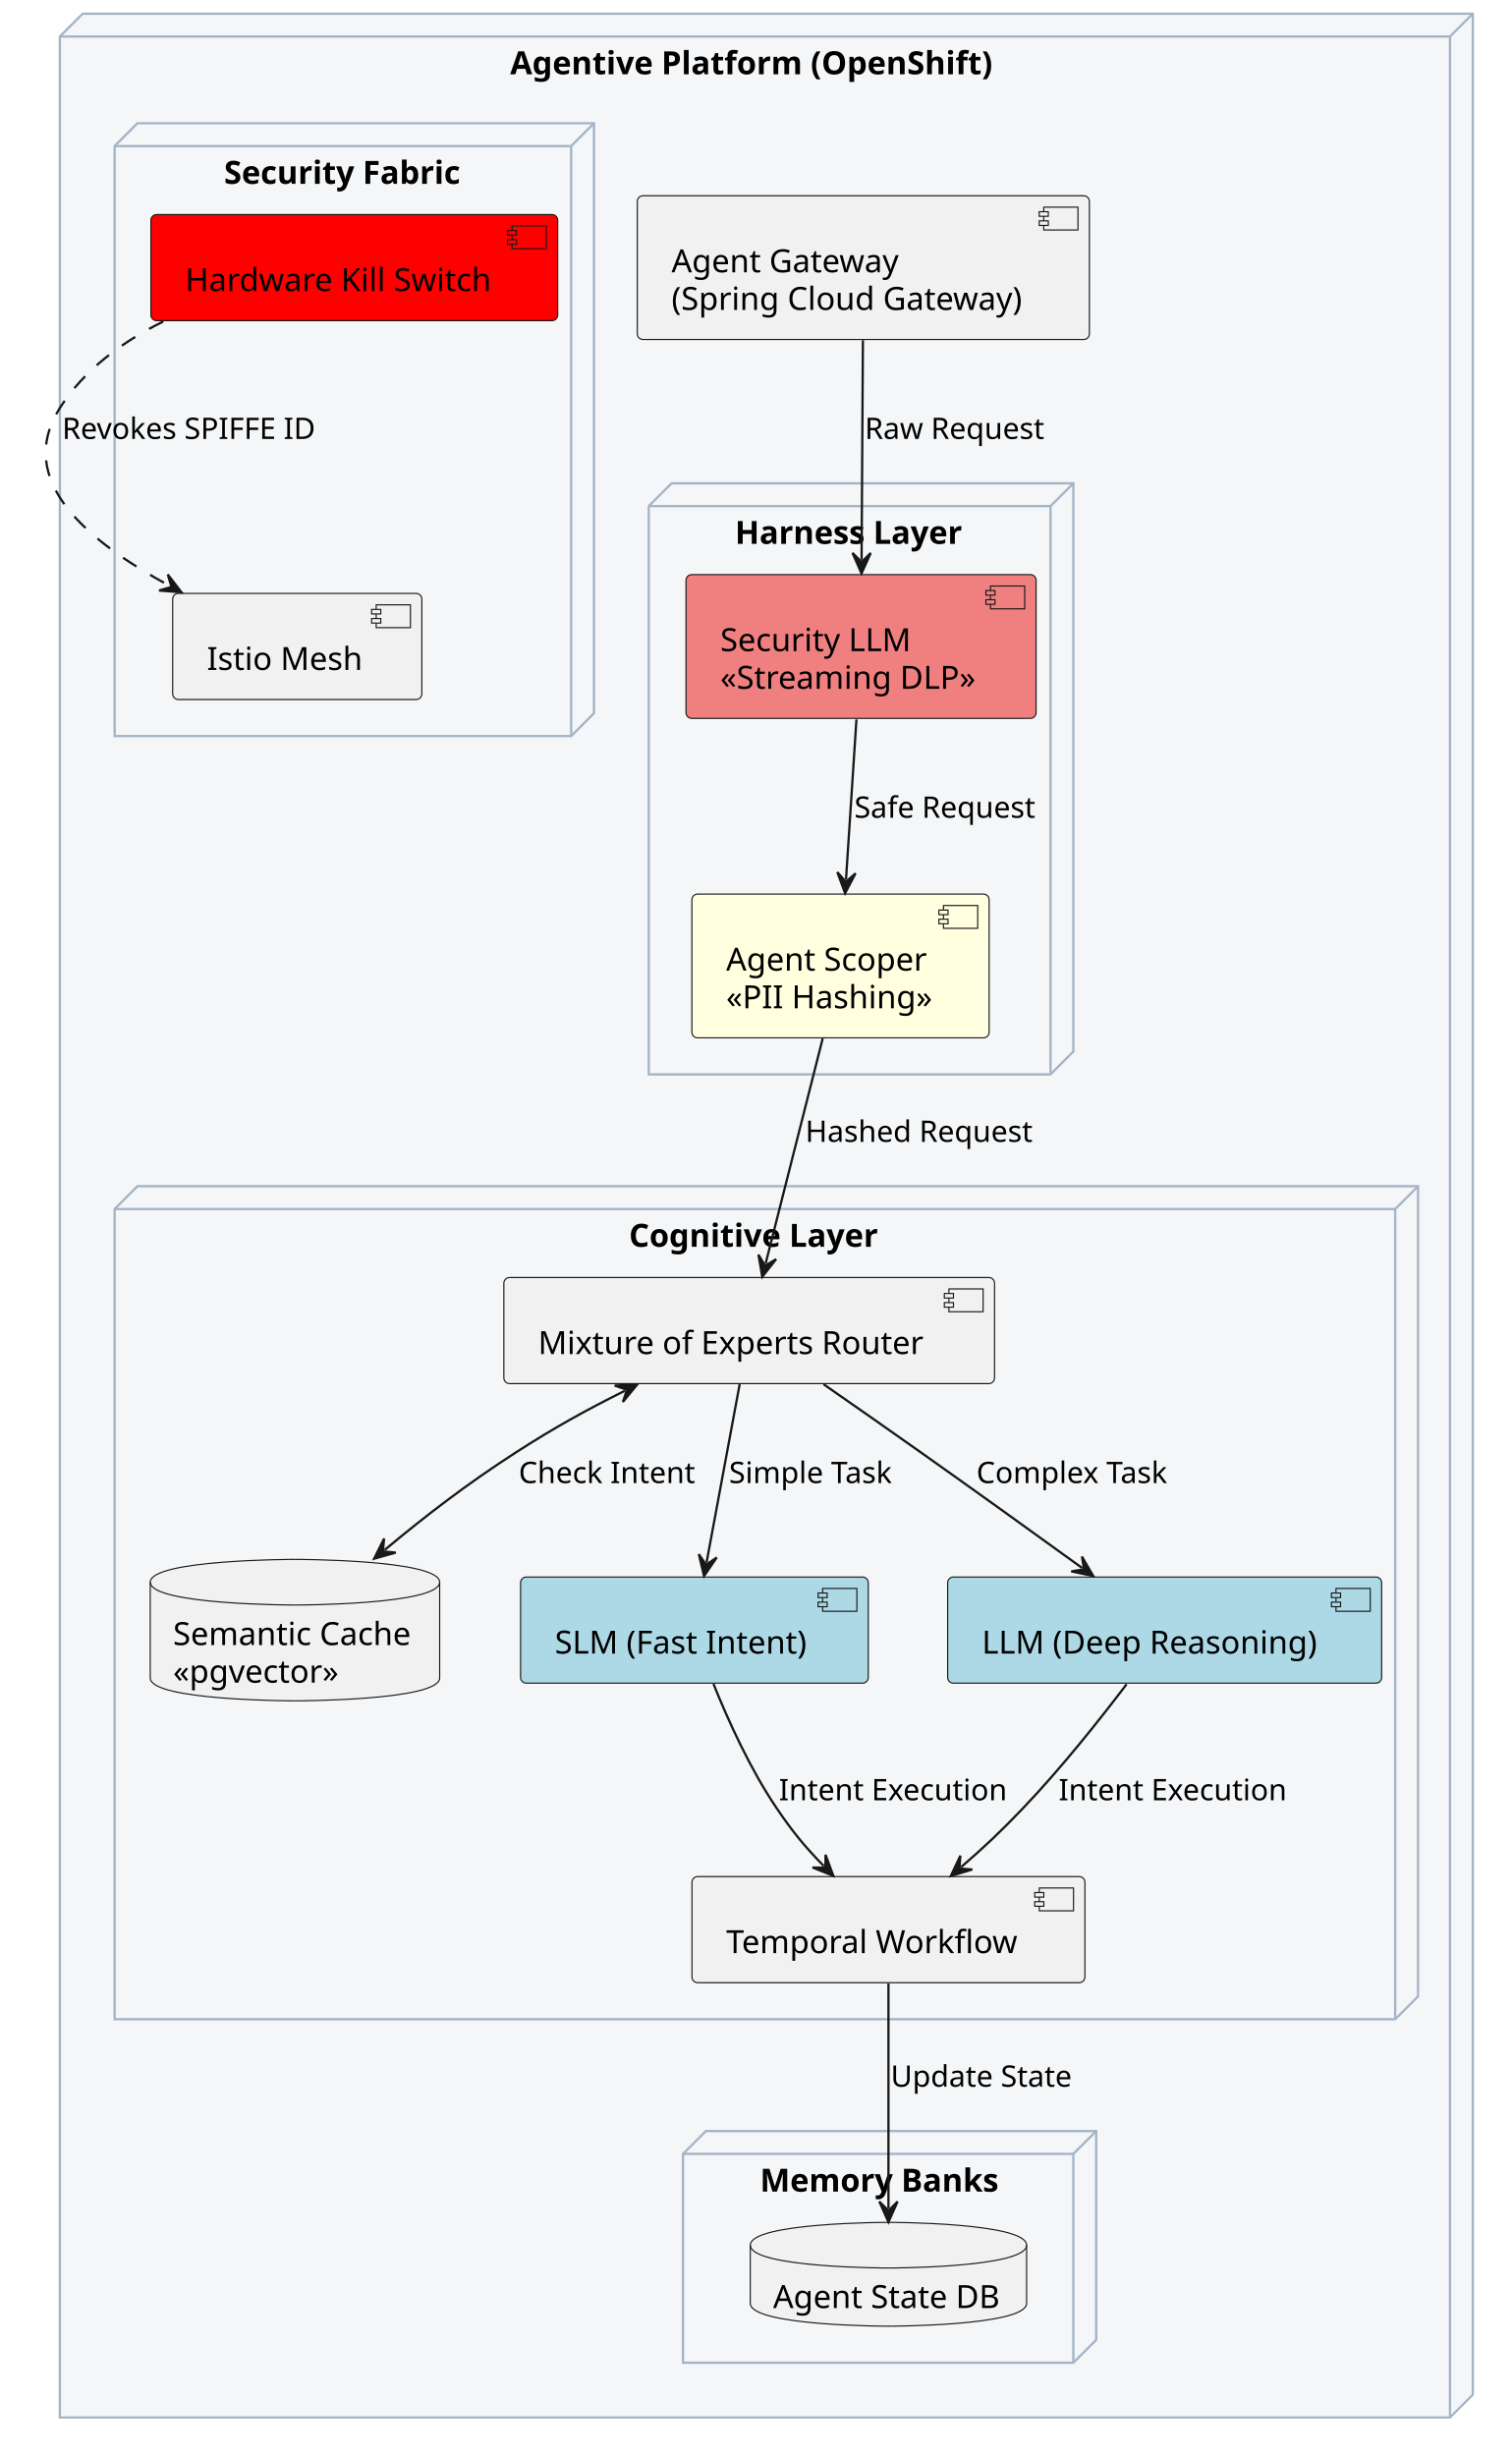
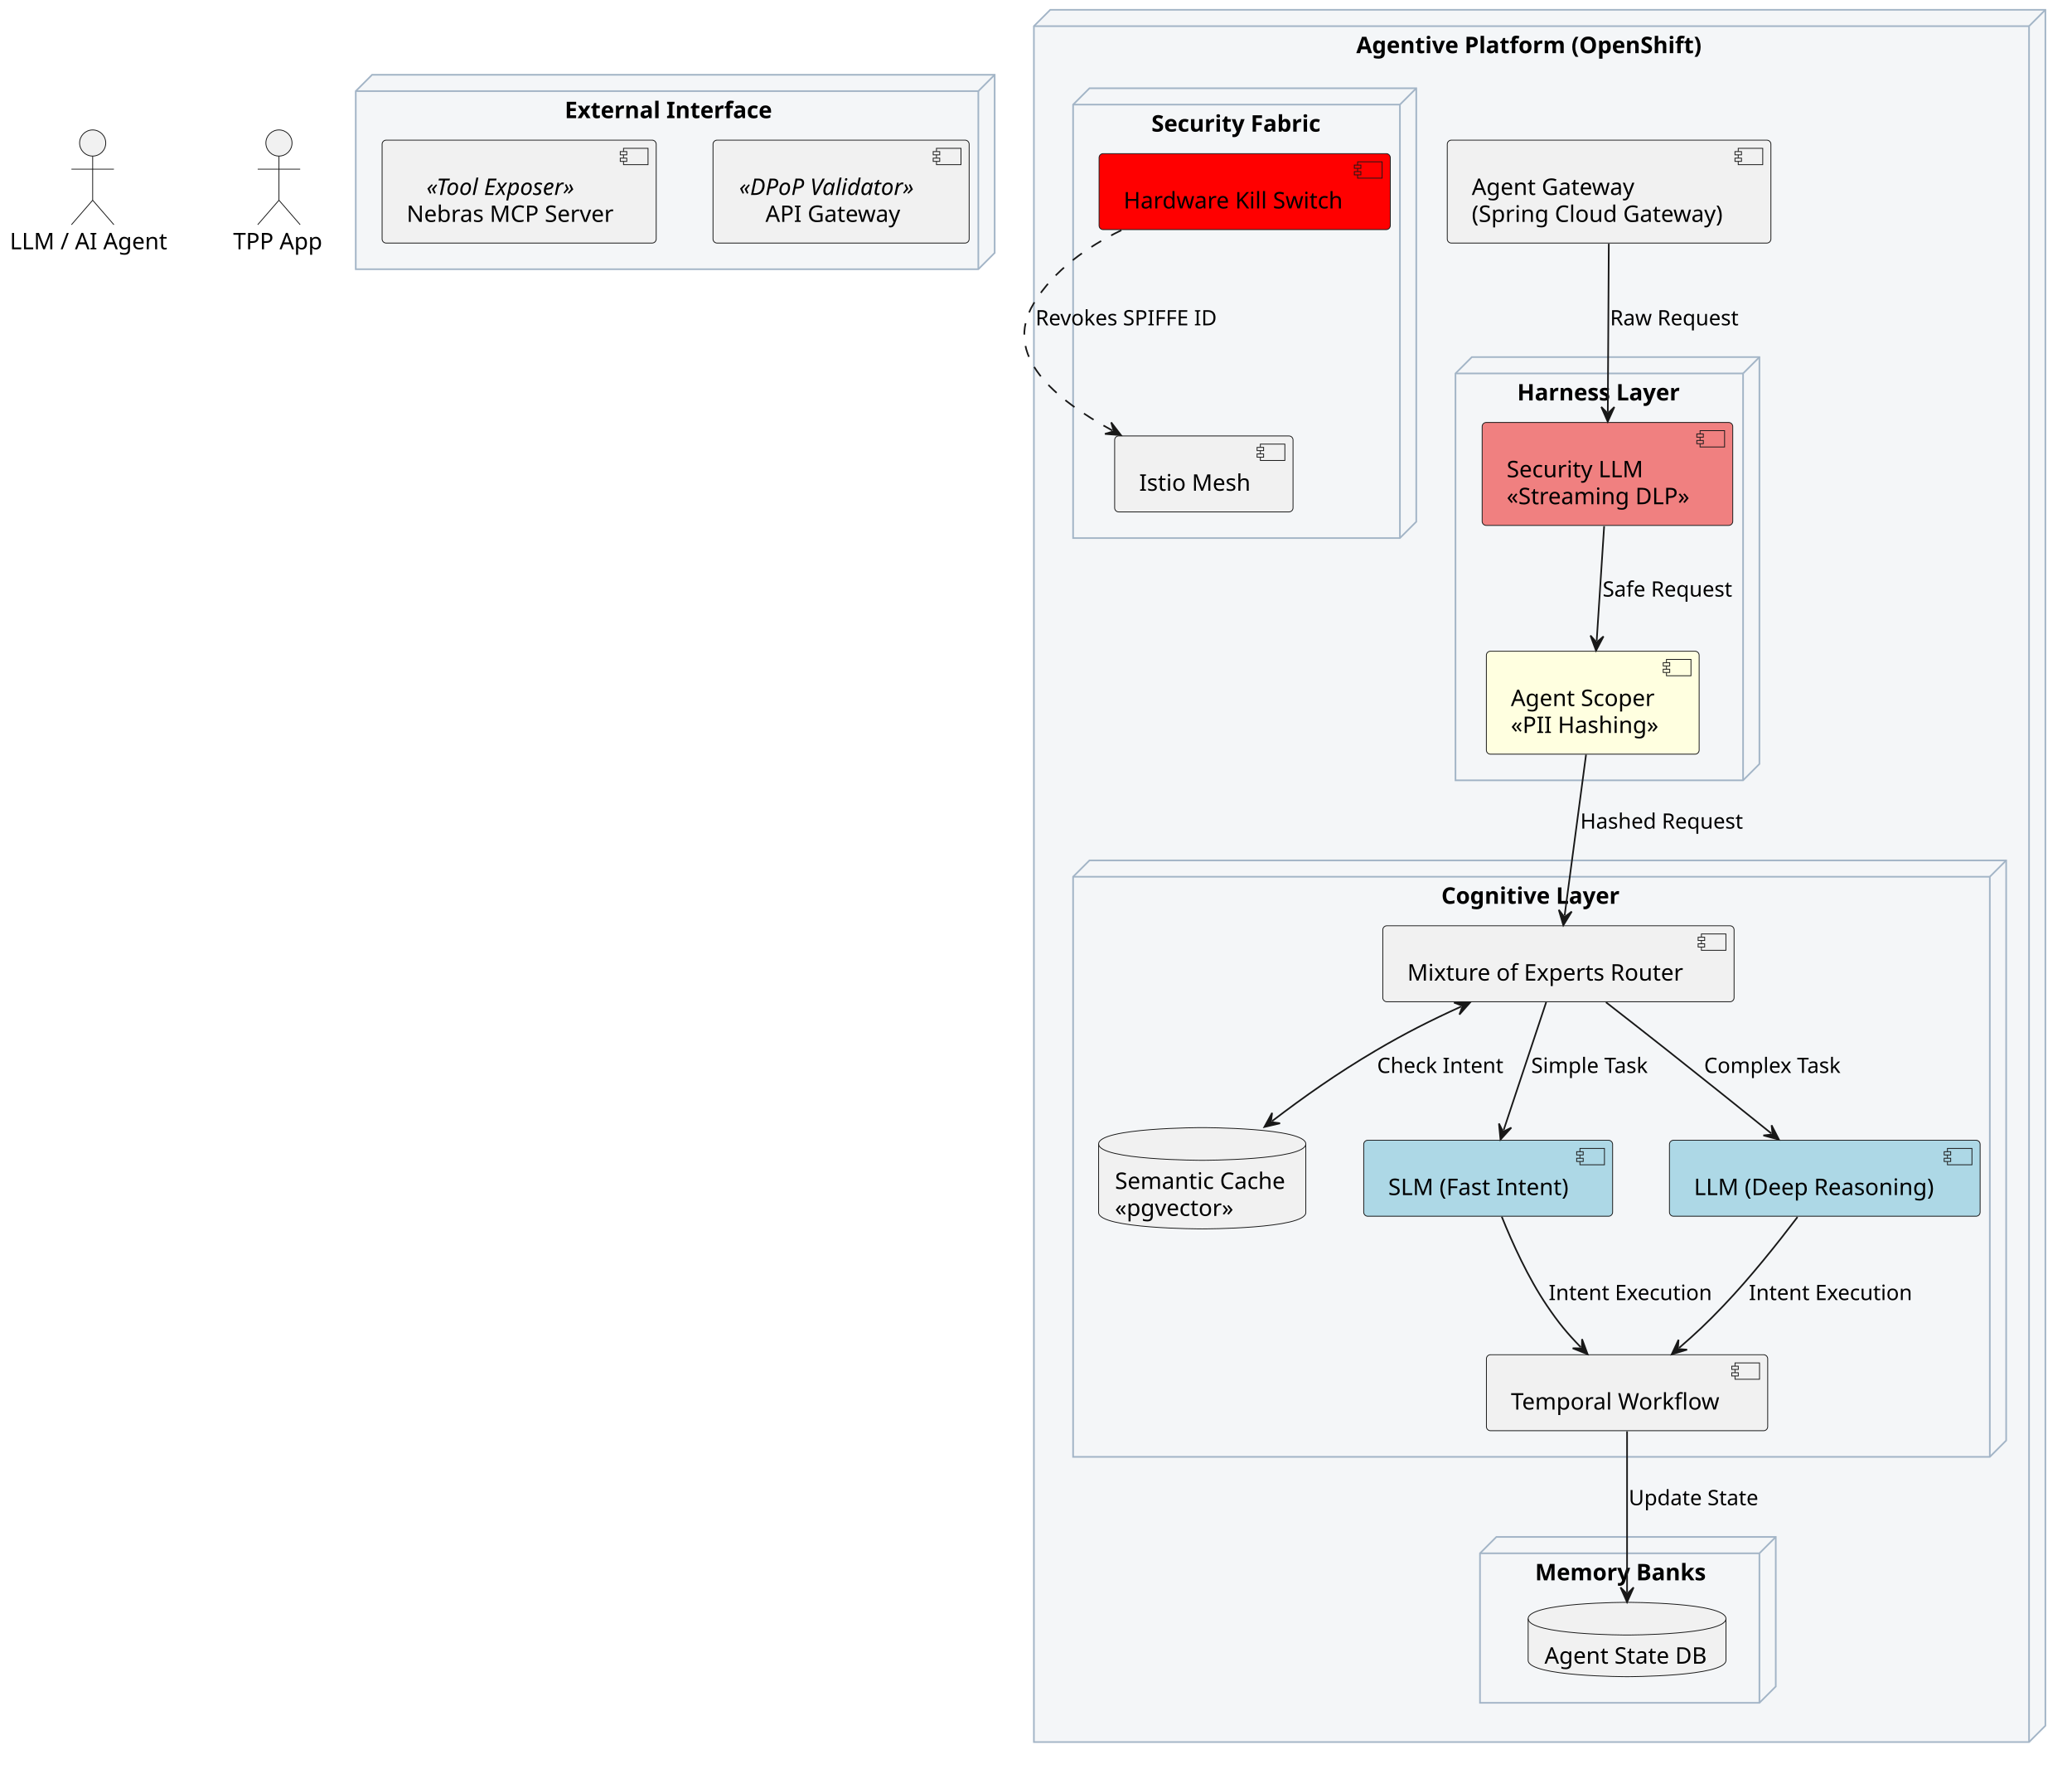
- <svg xmlns="http://www.w3.org/2000/svg" contentStyleType="text/css" data-diagram-type="DESCRIPTION" height="1076px" preserveAspectRatio="none" style="width:662px;height:1076px;background:#FFFFFF;" version="1.1" viewBox="0 0 662 1076" width="662px" zoomAndPan="magnify">
+ <svg xmlns="http://www.w3.org/2000/svg" contentStyleType="text/css" data-diagram-type="DESCRIPTION" height="1082px" preserveAspectRatio="none" style="width:1268px;height:1082px;background:#FFFFFF;" version="1.1" viewBox="0 0 1268 1082" width="1268px" zoomAndPan="magnify">
  <defs />
  <g>
-     <g class="cluster" data-qualified-name="Agentive Platform .OpenShift." data-source-line="6" id="ent0002">
-       <polygon fill="#F4F6F8" points="26.22,16,36.22,6,645.22,6,645.22,1049.13,635.22,1059.13,26.22,1059.13,26.22,16" style="stroke:#A2B4C6;stroke-width:1;" />
-       <line style="stroke:#A2B4C6;stroke-width:1;" x1="635.22" x2="645.22" y1="16" y2="6" />
-       <line style="stroke:#A2B4C6;stroke-width:1;" x1="26.22" x2="635.22" y1="16" y2="16" />
-       <line style="stroke:#A2B4C6;stroke-width:1;" x1="635.22" x2="635.22" y1="16" y2="1059.13" />
-       <text fill="#000000" font-family="sans-serif" font-size="14" font-weight="bold" lengthAdjust="spacing" textLength="216.433" x="223.504" y="32.535">Agentive Platform (OpenShift)</text>
-     </g>
-     <g class="cluster" data-qualified-name="Agentive Platform .OpenShift..Harness Layer" data-source-line="10" id="ent0004">
-       <polygon fill="#F4F6F8" points="284.22,221.74,294.22,211.74,470.22,211.74,470.22,460.69,460.22,470.69,284.22,470.69,284.22,221.74" style="stroke:#A2B4C6;stroke-width:1;" />
-       <line style="stroke:#A2B4C6;stroke-width:1;" x1="460.22" x2="470.22" y1="221.74" y2="211.74" />
-       <line style="stroke:#A2B4C6;stroke-width:1;" x1="284.22" x2="460.22" y1="221.74" y2="221.74" />
-       <line style="stroke:#A2B4C6;stroke-width:1;" x1="460.22" x2="460.22" y1="221.74" y2="470.69" />
-       <text fill="#000000" font-family="sans-serif" font-size="14" font-weight="bold" lengthAdjust="spacing" textLength="102.464" x="321.988" y="238.275">Harness Layer</text>
-     </g>
-     <g class="cluster" data-qualified-name="Agentive Platform .OpenShift..Cognitive Layer" data-source-line="15" id="ent0007">
-       <polygon fill="#F4F6F8" points="50.22,529.69,60.22,519.69,621.22,519.69,621.22,874.64,611.22,884.64,50.22,884.64,50.22,529.69" style="stroke:#A2B4C6;stroke-width:1;" />
-       <line style="stroke:#A2B4C6;stroke-width:1;" x1="611.22" x2="621.22" y1="529.69" y2="519.69" />
-       <line style="stroke:#A2B4C6;stroke-width:1;" x1="50.22" x2="611.22" y1="529.69" y2="529.69" />
-       <line style="stroke:#A2B4C6;stroke-width:1;" x1="611.22" x2="611.22" y1="529.69" y2="884.64" />
-       <text fill="#000000" font-family="sans-serif" font-size="14" font-weight="bold" lengthAdjust="spacing" textLength="112.349" x="275.546" y="546.225">Cognitive Layer</text>
-     </g>
-     <g class="cluster" data-qualified-name="Agentive Platform .OpenShift..Memory Banks" data-source-line="23" id="ent0013">
-       <polygon fill="#F4F6F8" points="299.22,943.64,309.22,933.64,480.22,933.64,480.22,1025.13,470.22,1035.13,299.22,1035.13,299.22,943.64" style="stroke:#A2B4C6;stroke-width:1;" />
-       <line style="stroke:#A2B4C6;stroke-width:1;" x1="470.22" x2="480.22" y1="943.64" y2="933.64" />
-       <line style="stroke:#A2B4C6;stroke-width:1;" x1="299.22" x2="470.22" y1="943.64" y2="943.64" />
-       <line style="stroke:#A2B4C6;stroke-width:1;" x1="470.22" x2="470.22" y1="943.64" y2="1035.13" />
-       <text fill="#000000" font-family="sans-serif" font-size="14" font-weight="bold" lengthAdjust="spacing" textLength="105.588" x="332.926" y="960.175">Memory Banks</text>
-     </g>
-     <g class="cluster" data-qualified-name="Agentive Platform .OpenShift..Security Fabric" data-source-line="27" id="ent0015">
-       <polygon fill="#F4F6F8" points="50.22,64,60.22,54,260.22,54,260.22,312.47,250.22,322.47,50.22,322.47,50.22,64" style="stroke:#A2B4C6;stroke-width:1;" />
-       <line style="stroke:#A2B4C6;stroke-width:1;" x1="250.22" x2="260.22" y1="64" y2="54" />
-       <line style="stroke:#A2B4C6;stroke-width:1;" x1="50.22" x2="250.22" y1="64" y2="64" />
-       <line style="stroke:#A2B4C6;stroke-width:1;" x1="250.22" x2="250.22" y1="64" y2="322.47" />
-       <text fill="#000000" font-family="sans-serif" font-size="14" font-weight="bold" lengthAdjust="spacing" textLength="106.128" x="98.156" y="80.535">Security Fabric</text>
-     </g>
-     <g class="entity" data-qualified-name="Agentive Platform .OpenShift..gateway" data-source-line="8" id="ent0003">
-       <rect fill="#F1F1F1" height="62.977" rx="2.5" ry="2.5" style="stroke:#181818;stroke-width:0.5;" width="198.06" x="279.19" y="85.76" />
-       <rect fill="#F1F1F1" height="10" style="stroke:#181818;stroke-width:0.5;" width="15" x="457.25" y="90.76" />
-       <rect fill="#F1F1F1" height="2" style="stroke:#181818;stroke-width:0.5;" width="4" x="455.25" y="92.76" />
-       <rect fill="#F1F1F1" height="2" style="stroke:#181818;stroke-width:0.5;" width="4" x="455.25" y="96.76" />
-       <text fill="#000000" font-family="sans-serif" font-size="14" lengthAdjust="spacing" textLength="101.261" x="294.19" y="119.295">Agent Gateway</text>
-       <text fill="#000000" font-family="sans-serif" font-size="14" lengthAdjust="spacing" textLength="158.06" x="294.19" y="135.783">(Spring Cloud Gateway)</text>
-     </g>
-     <g class="entity" data-qualified-name="Agentive Platform .OpenShift..Harness Layer.dlp" data-source-line="11" id="ent0005">
-       <rect fill="#F08080" height="62.977" rx="2.5" ry="2.5" style="stroke:#181818;stroke-width:0.5;" width="153.36" x="300.54" y="251.74" />
-       <rect fill="#F08080" height="10" style="stroke:#181818;stroke-width:0.5;" width="15" x="433.9" y="256.74" />
-       <rect fill="#F08080" height="2" style="stroke:#181818;stroke-width:0.5;" width="4" x="431.9" y="258.74" />
-       <rect fill="#F08080" height="2" style="stroke:#181818;stroke-width:0.5;" width="4" x="431.9" y="262.74" />
-       <text fill="#000000" font-family="sans-serif" font-size="14" lengthAdjust="spacing" textLength="84.943" x="315.54" y="285.275">Security LLM</text>
-       <text fill="#000000" font-family="sans-serif" font-size="14" lengthAdjust="spacing" textLength="113.36" x="315.54" y="301.763">«Streaming DLP»</text>
-     </g>
-     <g class="entity" data-qualified-name="Agentive Platform .OpenShift..Harness Layer.scoper" data-source-line="12" id="ent0006">
-       <rect fill="#FFFFE0" height="62.977" rx="2.5" ry="2.5" style="stroke:#181818;stroke-width:0.5;" width="130.214" x="303.11" y="391.71" />
-       <rect fill="#FFFFE0" height="10" style="stroke:#181818;stroke-width:0.5;" width="15" x="413.324" y="396.71" />
-       <rect fill="#FFFFE0" height="2" style="stroke:#181818;stroke-width:0.5;" width="4" x="411.324" y="398.71" />
-       <rect fill="#FFFFE0" height="2" style="stroke:#181818;stroke-width:0.5;" width="4" x="411.324" y="402.71" />
-       <text fill="#000000" font-family="sans-serif" font-size="14" lengthAdjust="spacing" textLength="90.193" x="318.11" y="425.245">Agent Scoper</text>
-       <text fill="#000000" font-family="sans-serif" font-size="14" lengthAdjust="spacing" textLength="90.214" x="318.11" y="441.733">«PII Hashing»</text>
-     </g>
-     <g class="entity" data-qualified-name="Agentive Platform .OpenShift..Cognitive Layer.router" data-source-line="16" id="ent0008">
-       <rect fill="#F1F1F1" height="46.488" rx="2.5" ry="2.5" style="stroke:#181818;stroke-width:0.5;" width="214.973" x="220.73" y="559.69" />
-       <rect fill="#F1F1F1" height="10" style="stroke:#181818;stroke-width:0.5;" width="15" x="415.703" y="564.69" />
-       <rect fill="#F1F1F1" height="2" style="stroke:#181818;stroke-width:0.5;" width="4" x="413.703" y="566.69" />
-       <rect fill="#F1F1F1" height="2" style="stroke:#181818;stroke-width:0.5;" width="4" x="413.703" y="570.69" />
-       <text fill="#000000" font-family="sans-serif" font-size="14" lengthAdjust="spacing" textLength="174.973" x="235.73" y="593.225">Mixture of Experts Router</text>
-     </g>
-     <g class="entity" data-qualified-name="Agentive Platform .OpenShift..Cognitive Layer.cache" data-source-line="17" id="ent0009">
-       <path d="M65.82,693.18 C65.82,683.18 129.215,683.18 129.215,683.18 C129.215,683.18 192.611,683.18 192.611,693.18 L192.611,735.157 C192.611,745.157 129.215,745.157 129.215,745.157 C129.215,745.157 65.82,745.157 65.82,735.157 L65.82,693.18" fill="#F1F1F1" style="stroke:#181818;stroke-width:0.5;" />
-       <path d="M65.82,693.18 C65.82,703.18 129.215,703.18 129.215,703.18 C129.215,703.18 192.611,703.18 192.611,693.18" fill="none" style="stroke:#181818;stroke-width:0.5;" />
-       <text fill="#000000" font-family="sans-serif" font-size="14" lengthAdjust="spacing" textLength="106.791" x="75.82" y="720.715">Semantic Cache</text>
-       <text fill="#000000" font-family="sans-serif" font-size="14" lengthAdjust="spacing" textLength="73.992" x="75.82" y="737.203">«pgvector»</text>
-     </g>
-     <g class="entity" data-qualified-name="Agentive Platform .OpenShift..Cognitive Layer.slm" data-source-line="18" id="ent0010">
-       <rect fill="#ADD8E6" height="46.488" rx="2.5" ry="2.5" style="stroke:#181818;stroke-width:0.5;" width="152.321" x="228.06" y="690.92" />
-       <rect fill="#ADD8E6" height="10" style="stroke:#181818;stroke-width:0.5;" width="15" x="360.381" y="695.92" />
-       <rect fill="#ADD8E6" height="2" style="stroke:#181818;stroke-width:0.5;" width="4" x="358.381" y="697.92" />
-       <rect fill="#ADD8E6" height="2" style="stroke:#181818;stroke-width:0.5;" width="4" x="358.381" y="701.92" />
-       <text fill="#000000" font-family="sans-serif" font-size="14" lengthAdjust="spacing" textLength="112.321" x="243.06" y="724.455">SLM (Fast Intent)</text>
-     </g>
-     <g class="entity" data-qualified-name="Agentive Platform .OpenShift..Cognitive Layer.llm" data-source-line="19" id="ent0011">
-       <rect fill="#ADD8E6" height="46.488" rx="2.5" ry="2.5" style="stroke:#181818;stroke-width:0.5;" width="190.124" x="415.16" y="690.92" />
-       <rect fill="#ADD8E6" height="10" style="stroke:#181818;stroke-width:0.5;" width="15" x="585.284" y="695.92" />
-       <rect fill="#ADD8E6" height="2" style="stroke:#181818;stroke-width:0.5;" width="4" x="583.284" y="697.92" />
-       <rect fill="#ADD8E6" height="2" style="stroke:#181818;stroke-width:0.5;" width="4" x="583.284" y="701.92" />
-       <text fill="#000000" font-family="sans-serif" font-size="14" lengthAdjust="spacing" textLength="150.124" x="430.16" y="724.455">LLM (Deep Reasoning)</text>
-     </g>
-     <g class="entity" data-qualified-name="Agentive Platform .OpenShift..Cognitive Layer.temp" data-source-line="20" id="ent0012">
-       <rect fill="#F1F1F1" height="46.488" rx="2.5" ry="2.5" style="stroke:#181818;stroke-width:0.5;" width="172.139" x="303.15" y="822.15" />
-       <rect fill="#F1F1F1" height="10" style="stroke:#181818;stroke-width:0.5;" width="15" x="455.289" y="827.15" />
-       <rect fill="#F1F1F1" height="2" style="stroke:#181818;stroke-width:0.5;" width="4" x="453.289" y="829.15" />
-       <rect fill="#F1F1F1" height="2" style="stroke:#181818;stroke-width:0.5;" width="4" x="453.289" y="833.15" />
-       <text fill="#000000" font-family="sans-serif" font-size="14" lengthAdjust="spacing" textLength="132.139" x="318.15" y="855.685">Temporal Workflow</text>
-     </g>
-     <g class="entity" data-qualified-name="Agentive Platform .OpenShift..Memory Banks.memory" data-source-line="24" id="ent0014">
-       <path d="M328.69,983.64 C328.69,973.64 389.218,973.64 389.218,973.64 C389.218,973.64 449.746,973.64 449.746,983.64 L449.746,1009.128 C449.746,1019.128 389.218,1019.128 389.218,1019.128 C389.218,1019.128 328.69,1019.128 328.69,1009.128 L328.69,983.64" fill="#F1F1F1" style="stroke:#181818;stroke-width:0.5;" />
-       <path d="M328.69,983.64 C328.69,993.64 389.218,993.64 389.218,993.64 C389.218,993.64 449.746,993.64 449.746,983.64" fill="none" style="stroke:#181818;stroke-width:0.5;" />
-       <text fill="#000000" font-family="sans-serif" font-size="14" lengthAdjust="spacing" textLength="101.056" x="338.69" y="1011.175">Agent State DB</text>
-     </g>
-     <g class="entity" data-qualified-name="Agentive Platform .OpenShift..Security Fabric.istio" data-source-line="28" id="ent0016">
-       <rect fill="#F1F1F1" height="46.488" rx="2.5" ry="2.5" style="stroke:#181818;stroke-width:0.5;" width="109.166" x="75.64" y="259.98" />
-       <rect fill="#F1F1F1" height="10" style="stroke:#181818;stroke-width:0.5;" width="15" x="164.806" y="264.98" />
-       <rect fill="#F1F1F1" height="2" style="stroke:#181818;stroke-width:0.5;" width="4" x="162.806" y="266.98" />
-       <rect fill="#F1F1F1" height="2" style="stroke:#181818;stroke-width:0.5;" width="4" x="162.806" y="270.98" />
-       <text fill="#000000" font-family="sans-serif" font-size="14" lengthAdjust="spacing" textLength="69.166" x="90.64" y="293.515">Istio Mesh</text>
-     </g>
-     <g class="entity" data-qualified-name="Agentive Platform .OpenShift..Security Fabric.killswitch" data-source-line="29" id="ent0017">
-       <rect fill="#FF0000" height="46.488" rx="2.5" ry="2.5" style="stroke:#181818;stroke-width:0.5;" width="178.216" x="66.11" y="94" />
-       <rect fill="#FF0000" height="10" style="stroke:#181818;stroke-width:0.5;" width="15" x="224.326" y="99" />
-       <rect fill="#FF0000" height="2" style="stroke:#181818;stroke-width:0.5;" width="4" x="222.326" y="101" />
-       <rect fill="#FF0000" height="2" style="stroke:#181818;stroke-width:0.5;" width="4" x="222.326" y="105" />
-       <text fill="#000000" font-family="sans-serif" font-size="14" lengthAdjust="spacing" textLength="138.216" x="81.11" y="127.535">Hardware Kill Switch</text>
-     </g>
-     <g class="link" data-entity-1="ent0003" data-entity-2="ent0005" data-link-type="dependency" data-source-line="33" id="lnk18">
-       <path d="M378.03,149.09 C377.85,178.31 377.627,215.97 377.447,245.24" fill="none" id="gateway-to-dlp" style="stroke:#181818;stroke-width:1;" />
-       <polygon fill="#181818" points="377.41,251.24,381.465,242.265,377.441,246.24,373.465,242.216,377.41,251.24" style="stroke:#181818;stroke-width:1;" />
-       <text fill="#000000" font-family="sans-serif" font-size="13" lengthAdjust="spacing" textLength="79.974" x="378.84" y="192.308">Raw Request</text>
-     </g>
-     <g class="link" data-entity-1="ent0005" data-entity-2="ent0006" data-link-type="dependency" data-source-line="34" id="lnk19">
-       <path d="M375.2,315.19 C373.72,337.91 372.1,362.653 370.62,385.353" fill="none" id="dlp-to-scoper" style="stroke:#181818;stroke-width:1;" />
-       <polygon fill="#181818" points="370.23,391.34,374.807,382.619,370.555,386.351,366.824,382.099,370.23,391.34" style="stroke:#181818;stroke-width:1;" />
-       <text fill="#000000" font-family="sans-serif" font-size="13" lengthAdjust="spacing" textLength="80.761" x="374.26" y="358.278">Safe Request</text>
-     </g>
-     <g class="link" data-entity-1="ent0006" data-entity-2="ent0008" data-link-type="dependency" data-source-line="35" id="lnk20">
-       <path d="M360.41,454.99 C352.64,485.65 342.366,526.174 335.416,553.564" fill="none" id="scoper-to-router" style="stroke:#181818;stroke-width:1;" />
-       <polygon fill="#181818" points="333.94,559.38,340.031,551.64,335.17,554.534,332.276,549.673,333.94,559.38" style="stroke:#181818;stroke-width:1;" />
-       <text fill="#000000" font-family="sans-serif" font-size="13" lengthAdjust="spacing" textLength="101.41" x="352.8" y="500.258">Hashed Request</text>
-     </g>
-     <g class="link" data-entity-1="ent0008" data-entity-2="ent0009" data-link-type="dependency" data-source-line="36" id="lnk21">
-       <path d="M273.762,609.299 C256.612,617.86 242.86,625.46 226.22,636.18 C204.53,650.15 186.47,664.09 168.51,679.05" fill="none" id="router-cache" style="stroke:#181818;stroke-width:1;" />
-       <polygon fill="#181818" points="279.13,606.62,269.291,607.06,274.656,608.853,272.864,614.218,279.13,606.62" style="stroke:#181818;stroke-width:1;" />
-       <polygon fill="#181818" points="163.9,682.89,173.375,680.203,167.742,679.69,168.255,674.056,163.9,682.89" style="stroke:#181818;stroke-width:1;" />
-       <text fill="#000000" font-family="sans-serif" font-size="13" lengthAdjust="spacing" textLength="79.523" x="227.22" y="649.748">Check Intent</text>
-     </g>
-     <g class="link" data-entity-1="ent0008" data-entity-2="ent0010" data-link-type="dependency" data-source-line="37" id="lnk22">
-       <path d="M324.04,606.44 C319.66,630.02 313.916,660.941 309.526,684.581" fill="none" id="router-to-slm" style="stroke:#181818;stroke-width:1;" />
-       <polygon fill="#181818" points="308.43,690.48,314.006,682.362,309.343,685.564,306.14,680.901,308.43,690.48" style="stroke:#181818;stroke-width:1;" />
-       <text fill="#000000" font-family="sans-serif" font-size="13" lengthAdjust="spacing" textLength="75.816" x="319.37" y="649.748">Simple Task</text>
-     </g>
-     <g class="link" data-entity-1="ent0008" data-entity-2="ent0011" data-link-type="dependency" data-source-line="38" id="lnk23">
-       <path d="M360.78,606.45 C373.99,615.63 389.36,626.37 403.22,636.18 C428.81,654.29 452.788,671.553 474.079,686.953" fill="none" id="router-to-llm" style="stroke:#181818;stroke-width:1;" />
-       <polygon fill="#181818" points="478.94,690.47,473.992,681.954,474.889,687.54,469.303,688.436,478.94,690.47" style="stroke:#181818;stroke-width:1;" />
-       <text fill="#000000" font-family="sans-serif" font-size="13" lengthAdjust="spacing" textLength="90.01" x="427.76" y="649.748">Complex Task</text>
-     </g>
-     <g class="link" data-entity-1="ent0010" data-entity-2="ent0012" data-link-type="dependency" data-source-line="40" id="lnk24">
-       <path d="M312.56,737.73 C318.95,753.63 328.63,775.05 340.22,792.15 C347.33,802.65 352.374,808.781 360.894,817.531" fill="none" id="slm-to-temp" style="stroke:#181818;stroke-width:1;" />
-       <polygon fill="#181818" points="365.08,821.83,361.667,812.591,361.592,818.248,355.935,818.172,365.08,821.83" style="stroke:#181818;stroke-width:1;" />
-       <text fill="#000000" font-family="sans-serif" font-size="13" lengthAdjust="spacing" textLength="102.623" x="341.22" y="788.718">Intent Execution</text>
-     </g>
-     <g class="link" data-entity-1="ent0011" data-entity-2="ent0012" data-link-type="dependency" data-source-line="41" id="lnk25">
-       <path d="M493.53,737.9 C481.55,753.68 464.69,774.9 448.22,792.15 C438.4,802.45 431.358,809.075 421.068,817.975" fill="none" id="llm-to-temp" style="stroke:#181818;stroke-width:1;" />
-       <polygon fill="#181818" points="416.53,821.9,425.954,819.038,420.312,818.629,420.72,812.987,416.53,821.9" style="stroke:#181818;stroke-width:1;" />
-       <text fill="#000000" font-family="sans-serif" font-size="13" lengthAdjust="spacing" textLength="102.623" x="463.75" y="788.718">Intent Execution</text>
-     </g>
-     <g class="link" data-entity-1="ent0012" data-entity-2="ent0014" data-link-type="dependency" data-source-line="43" id="lnk26">
-       <path d="M389.22,869.03 C389.22,897.35 389.22,939.55 389.22,967.52" fill="none" id="temp-to-memory" style="stroke:#181818;stroke-width:1;" />
-       <polygon fill="#181818" points="389.22,973.52,393.22,964.52,389.22,968.52,385.22,964.52,389.22,973.52" style="stroke:#181818;stroke-width:1;" />
-       <text fill="#000000" font-family="sans-serif" font-size="13" lengthAdjust="spacing" textLength="79.917" x="390.22" y="914.208">Update State</text>
-     </g>
-     <g class="link" data-entity-1="ent0017" data-entity-2="ent0016" data-link-type="dependency" data-source-line="44" id="lnk27">
-       <path d="M71.52,140.86 C53.62,149.71 36.9,161.93 26.22,178.74 C6,210.55 38.648,237.306 74.237,256.636" fill="none" id="killswitch-to-istio" style="stroke:#181818;stroke-width:1;stroke-dasharray:7,7;" />
-       <polygon fill="#181818" points="79.51,259.5,73.51,251.69,75.116,257.114,69.692,258.719,79.51,259.5" style="stroke:#181818;stroke-width:1;" />
-       <text fill="#000000" font-family="sans-serif" font-size="13" lengthAdjust="spacing" textLength="112.271" x="27.22" y="192.308">Revokes SPIFFE ID</text>
+     <g class="cluster" data-qualified-name="External Interface" data-source-line="9" id="ent0004">
+       <polygon fill="#F4F6F8" points="217.71,55.75,227.71,45.75,608.71,45.75,608.71,154.73,598.71,164.73,217.71,164.73,217.71,55.75" style="stroke:#A2B4C6;stroke-width:1;" />
+       <line style="stroke:#A2B4C6;stroke-width:1;" x1="598.71" x2="608.71" y1="55.75" y2="45.75" />
+       <line style="stroke:#A2B4C6;stroke-width:1;" x1="217.71" x2="598.71" y1="55.75" y2="55.75" />
+       <line style="stroke:#A2B4C6;stroke-width:1;" x1="598.71" x2="598.71" y1="55.75" y2="164.73" />
+       <text fill="#000000" font-family="sans-serif" font-size="14" font-weight="bold" lengthAdjust="spacing" textLength="127.278" x="345.571" y="72.285">External Interface</text>
+     </g>
+     <g class="cluster" data-qualified-name="Agentive Platform .OpenShift." data-source-line="14" id="ent0007">
+       <polygon fill="#F4F6F8" points="632.71,16,642.71,6,1251.71,6,1251.71,1055.88,1241.71,1065.88,632.71,1065.88,632.71,16" style="stroke:#A2B4C6;stroke-width:1;" />
+       <line style="stroke:#A2B4C6;stroke-width:1;" x1="1241.71" x2="1251.71" y1="16" y2="6" />
+       <line style="stroke:#A2B4C6;stroke-width:1;" x1="632.71" x2="1241.71" y1="16" y2="16" />
+       <line style="stroke:#A2B4C6;stroke-width:1;" x1="1241.71" x2="1241.71" y1="16" y2="1065.88" />
+       <text fill="#000000" font-family="sans-serif" font-size="14" font-weight="bold" lengthAdjust="spacing" textLength="216.433" x="829.994" y="32.535">Agentive Platform (OpenShift)</text>
+     </g>
+     <g class="cluster" data-qualified-name="Agentive Platform .OpenShift..Harness Layer" data-source-line="18" id="ent0009">
+       <polygon fill="#F4F6F8" points="890.71,228.49,900.71,218.49,1076.71,218.49,1076.71,467.44,1066.71,477.44,890.71,477.44,890.71,228.49" style="stroke:#A2B4C6;stroke-width:1;" />
+       <line style="stroke:#A2B4C6;stroke-width:1;" x1="1066.71" x2="1076.71" y1="228.49" y2="218.49" />
+       <line style="stroke:#A2B4C6;stroke-width:1;" x1="890.71" x2="1066.71" y1="228.49" y2="228.49" />
+       <line style="stroke:#A2B4C6;stroke-width:1;" x1="1066.71" x2="1066.71" y1="228.49" y2="477.44" />
+       <text fill="#000000" font-family="sans-serif" font-size="14" font-weight="bold" lengthAdjust="spacing" textLength="102.464" x="928.478" y="245.025">Harness Layer</text>
+     </g>
+     <g class="cluster" data-qualified-name="Agentive Platform .OpenShift..Cognitive Layer" data-source-line="23" id="ent0012">
+       <polygon fill="#F4F6F8" points="656.71,536.44,666.71,526.44,1227.71,526.44,1227.71,881.39,1217.71,891.39,656.71,891.39,656.71,536.44" style="stroke:#A2B4C6;stroke-width:1;" />
+       <line style="stroke:#A2B4C6;stroke-width:1;" x1="1217.71" x2="1227.71" y1="536.44" y2="526.44" />
+       <line style="stroke:#A2B4C6;stroke-width:1;" x1="656.71" x2="1217.71" y1="536.44" y2="536.44" />
+       <line style="stroke:#A2B4C6;stroke-width:1;" x1="1217.71" x2="1217.71" y1="536.44" y2="891.39" />
+       <text fill="#000000" font-family="sans-serif" font-size="14" font-weight="bold" lengthAdjust="spacing" textLength="112.349" x="882.036" y="552.975">Cognitive Layer</text>
+     </g>
+     <g class="cluster" data-qualified-name="Agentive Platform .OpenShift..Memory Banks" data-source-line="31" id="ent0018">
+       <polygon fill="#F4F6F8" points="905.71,950.39,915.71,940.39,1086.71,940.39,1086.71,1031.88,1076.71,1041.88,905.71,1041.88,905.71,950.39" style="stroke:#A2B4C6;stroke-width:1;" />
+       <line style="stroke:#A2B4C6;stroke-width:1;" x1="1076.71" x2="1086.71" y1="950.39" y2="940.39" />
+       <line style="stroke:#A2B4C6;stroke-width:1;" x1="905.71" x2="1076.71" y1="950.39" y2="950.39" />
+       <line style="stroke:#A2B4C6;stroke-width:1;" x1="1076.71" x2="1076.71" y1="950.39" y2="1041.88" />
+       <text fill="#000000" font-family="sans-serif" font-size="14" font-weight="bold" lengthAdjust="spacing" textLength="105.588" x="939.416" y="966.925">Memory Banks</text>
+     </g>
+     <g class="cluster" data-qualified-name="Agentive Platform .OpenShift..Security Fabric" data-source-line="35" id="ent0020">
+       <polygon fill="#F4F6F8" points="656.71,64,666.71,54,866.71,54,866.71,319.22,856.71,329.22,656.71,329.22,656.71,64" style="stroke:#A2B4C6;stroke-width:1;" />
+       <line style="stroke:#A2B4C6;stroke-width:1;" x1="856.71" x2="866.71" y1="64" y2="54" />
+       <line style="stroke:#A2B4C6;stroke-width:1;" x1="656.71" x2="856.71" y1="64" y2="64" />
+       <line style="stroke:#A2B4C6;stroke-width:1;" x1="856.71" x2="856.71" y1="64" y2="329.22" />
+       <text fill="#000000" font-family="sans-serif" font-size="14" font-weight="bold" lengthAdjust="spacing" textLength="106.128" x="704.646" y="80.535">Security Fabric</text>
+     </g>
+     <g class="entity" data-qualified-name="External Interface.Nebras MCP Server" data-source-line="10" id="ent0005">
+       <rect fill="#F1F1F1" height="62.977" rx="2.5" ry="2.5" style="stroke:#181818;stroke-width:0.5;" width="167.736" x="233.84" y="85.75" />
+       <rect fill="#F1F1F1" height="10" style="stroke:#181818;stroke-width:0.5;" width="15" x="381.576" y="90.75" />
+       <rect fill="#F1F1F1" height="2" style="stroke:#181818;stroke-width:0.5;" width="4" x="379.576" y="92.75" />
+       <rect fill="#F1F1F1" height="2" style="stroke:#181818;stroke-width:0.5;" width="4" x="379.576" y="96.75" />
+       <text fill="#000000" font-family="sans-serif" font-size="14" font-style="italic" lengthAdjust="spacing" textLength="103.448" x="260.984" y="119.285">«Tool Exposer»</text>
+       <text fill="#000000" font-family="sans-serif" font-size="14" lengthAdjust="spacing" textLength="127.736" x="248.84" y="135.773">Nebras MCP Server</text>
+     </g>
+     <g class="entity" data-qualified-name="External Interface.API Gateway" data-source-line="11" id="ent0006">
+       <rect fill="#F1F1F1" height="62.977" rx="2.5" ry="2.5" style="stroke:#181818;stroke-width:0.5;" width="156.748" x="436.34" y="85.75" />
+       <rect fill="#F1F1F1" height="10" style="stroke:#181818;stroke-width:0.5;" width="15" x="573.088" y="90.75" />
+       <rect fill="#F1F1F1" height="2" style="stroke:#181818;stroke-width:0.5;" width="4" x="571.088" y="92.75" />
+       <rect fill="#F1F1F1" height="2" style="stroke:#181818;stroke-width:0.5;" width="4" x="571.088" y="96.75" />
+       <text fill="#000000" font-family="sans-serif" font-size="14" font-style="italic" lengthAdjust="spacing" textLength="114.748" x="452.34" y="119.285">«DPoP Validator»</text>
+       <text fill="#000000" font-family="sans-serif" font-size="14" lengthAdjust="spacing" textLength="82.578" x="468.425" y="135.773">API Gateway</text>
+     </g>
+     <g class="entity" data-qualified-name="Agentive Platform .OpenShift..gateway" data-source-line="16" id="ent0008">
+       <rect fill="#F1F1F1" height="62.977" rx="2.5" ry="2.5" style="stroke:#181818;stroke-width:0.5;" width="198.06" x="885.68" y="85.75" />
+       <rect fill="#F1F1F1" height="10" style="stroke:#181818;stroke-width:0.5;" width="15" x="1063.741" y="90.75" />
+       <rect fill="#F1F1F1" height="2" style="stroke:#181818;stroke-width:0.5;" width="4" x="1061.741" y="92.75" />
+       <rect fill="#F1F1F1" height="2" style="stroke:#181818;stroke-width:0.5;" width="4" x="1061.741" y="96.75" />
+       <text fill="#000000" font-family="sans-serif" font-size="14" lengthAdjust="spacing" textLength="101.261" x="900.68" y="119.285">Agent Gateway</text>
+       <text fill="#000000" font-family="sans-serif" font-size="14" lengthAdjust="spacing" textLength="158.06" x="900.68" y="135.773">(Spring Cloud Gateway)</text>
+     </g>
+     <g class="entity" data-qualified-name="Agentive Platform .OpenShift..Harness Layer.dlp" data-source-line="19" id="ent0010">
+       <rect fill="#F08080" height="62.977" rx="2.5" ry="2.5" style="stroke:#181818;stroke-width:0.5;" width="153.36" x="907.03" y="258.49" />
+       <rect fill="#F08080" height="10" style="stroke:#181818;stroke-width:0.5;" width="15" x="1040.39" y="263.49" />
+       <rect fill="#F08080" height="2" style="stroke:#181818;stroke-width:0.5;" width="4" x="1038.39" y="265.49" />
+       <rect fill="#F08080" height="2" style="stroke:#181818;stroke-width:0.5;" width="4" x="1038.39" y="269.49" />
+       <text fill="#000000" font-family="sans-serif" font-size="14" lengthAdjust="spacing" textLength="84.943" x="922.03" y="292.025">Security LLM</text>
+       <text fill="#000000" font-family="sans-serif" font-size="14" lengthAdjust="spacing" textLength="113.36" x="922.03" y="308.513">«Streaming DLP»</text>
+     </g>
+     <g class="entity" data-qualified-name="Agentive Platform .OpenShift..Harness Layer.scoper" data-source-line="20" id="ent0011">
+       <rect fill="#FFFFE0" height="62.977" rx="2.5" ry="2.5" style="stroke:#181818;stroke-width:0.5;" width="130.214" x="909.61" y="398.46" />
+       <rect fill="#FFFFE0" height="10" style="stroke:#181818;stroke-width:0.5;" width="15" x="1019.824" y="403.46" />
+       <rect fill="#FFFFE0" height="2" style="stroke:#181818;stroke-width:0.5;" width="4" x="1017.824" y="405.46" />
+       <rect fill="#FFFFE0" height="2" style="stroke:#181818;stroke-width:0.5;" width="4" x="1017.824" y="409.46" />
+       <text fill="#000000" font-family="sans-serif" font-size="14" lengthAdjust="spacing" textLength="90.193" x="924.61" y="431.995">Agent Scoper</text>
+       <text fill="#000000" font-family="sans-serif" font-size="14" lengthAdjust="spacing" textLength="90.214" x="924.61" y="448.483">«PII Hashing»</text>
+     </g>
+     <g class="entity" data-qualified-name="Agentive Platform .OpenShift..Cognitive Layer.router" data-source-line="24" id="ent0013">
+       <rect fill="#F1F1F1" height="46.488" rx="2.5" ry="2.5" style="stroke:#181818;stroke-width:0.5;" width="214.973" x="846.23" y="566.44" />
+       <rect fill="#F1F1F1" height="10" style="stroke:#181818;stroke-width:0.5;" width="15" x="1041.203" y="571.44" />
+       <rect fill="#F1F1F1" height="2" style="stroke:#181818;stroke-width:0.5;" width="4" x="1039.203" y="573.44" />
+       <rect fill="#F1F1F1" height="2" style="stroke:#181818;stroke-width:0.5;" width="4" x="1039.203" y="577.44" />
+       <text fill="#000000" font-family="sans-serif" font-size="14" lengthAdjust="spacing" textLength="174.973" x="861.23" y="599.975">Mixture of Experts Router</text>
+     </g>
+     <g class="entity" data-qualified-name="Agentive Platform .OpenShift..Cognitive Layer.cache" data-source-line="25" id="ent0014">
+       <path d="M672.32,699.93 C672.32,689.93 735.716,689.93 735.716,689.93 C735.716,689.93 799.111,689.93 799.111,699.93 L799.111,741.907 C799.111,751.907 735.716,751.907 735.716,751.907 C735.716,751.907 672.32,751.907 672.32,741.907 L672.32,699.93" fill="#F1F1F1" style="stroke:#181818;stroke-width:0.5;" />
+       <path d="M672.32,699.93 C672.32,709.93 735.716,709.93 735.716,709.93 C735.716,709.93 799.111,709.93 799.111,699.93" fill="none" style="stroke:#181818;stroke-width:0.5;" />
+       <text fill="#000000" font-family="sans-serif" font-size="14" lengthAdjust="spacing" textLength="106.791" x="682.32" y="727.465">Semantic Cache</text>
+       <text fill="#000000" font-family="sans-serif" font-size="14" lengthAdjust="spacing" textLength="73.992" x="682.32" y="743.953">«pgvector»</text>
+     </g>
+     <g class="entity" data-qualified-name="Agentive Platform .OpenShift..Cognitive Layer.slm" data-source-line="26" id="ent0015">
+       <rect fill="#ADD8E6" height="46.488" rx="2.5" ry="2.5" style="stroke:#181818;stroke-width:0.5;" width="152.321" x="834.55" y="697.67" />
+       <rect fill="#ADD8E6" height="10" style="stroke:#181818;stroke-width:0.5;" width="15" x="966.871" y="702.67" />
+       <rect fill="#ADD8E6" height="2" style="stroke:#181818;stroke-width:0.5;" width="4" x="964.871" y="704.67" />
+       <rect fill="#ADD8E6" height="2" style="stroke:#181818;stroke-width:0.5;" width="4" x="964.871" y="708.67" />
+       <text fill="#000000" font-family="sans-serif" font-size="14" lengthAdjust="spacing" textLength="112.321" x="849.55" y="731.205">SLM (Fast Intent)</text>
+     </g>
+     <g class="entity" data-qualified-name="Agentive Platform .OpenShift..Cognitive Layer.llm" data-source-line="27" id="ent0016">
+       <rect fill="#ADD8E6" height="46.488" rx="2.5" ry="2.5" style="stroke:#181818;stroke-width:0.5;" width="190.124" x="1021.65" y="697.67" />
+       <rect fill="#ADD8E6" height="10" style="stroke:#181818;stroke-width:0.5;" width="15" x="1191.774" y="702.67" />
+       <rect fill="#ADD8E6" height="2" style="stroke:#181818;stroke-width:0.5;" width="4" x="1189.774" y="704.67" />
+       <rect fill="#ADD8E6" height="2" style="stroke:#181818;stroke-width:0.5;" width="4" x="1189.774" y="708.67" />
+       <text fill="#000000" font-family="sans-serif" font-size="14" lengthAdjust="spacing" textLength="150.124" x="1036.65" y="731.205">LLM (Deep Reasoning)</text>
+     </g>
+     <g class="entity" data-qualified-name="Agentive Platform .OpenShift..Cognitive Layer.temp" data-source-line="28" id="ent0017">
+       <rect fill="#F1F1F1" height="46.488" rx="2.5" ry="2.5" style="stroke:#181818;stroke-width:0.5;" width="172.139" x="909.64" y="828.9" />
+       <rect fill="#F1F1F1" height="10" style="stroke:#181818;stroke-width:0.5;" width="15" x="1061.779" y="833.9" />
+       <rect fill="#F1F1F1" height="2" style="stroke:#181818;stroke-width:0.5;" width="4" x="1059.779" y="835.9" />
+       <rect fill="#F1F1F1" height="2" style="stroke:#181818;stroke-width:0.5;" width="4" x="1059.779" y="839.9" />
+       <text fill="#000000" font-family="sans-serif" font-size="14" lengthAdjust="spacing" textLength="132.139" x="924.64" y="862.435">Temporal Workflow</text>
+     </g>
+     <g class="entity" data-qualified-name="Agentive Platform .OpenShift..Memory Banks.memory" data-source-line="32" id="ent0019">
+       <path d="M935.18,990.39 C935.18,980.39 995.708,980.39 995.708,980.39 C995.708,980.39 1056.236,980.39 1056.236,990.39 L1056.236,1015.878 C1056.236,1025.878 995.708,1025.878 995.708,1025.878 C995.708,1025.878 935.18,1025.878 935.18,1015.878 L935.18,990.39" fill="#F1F1F1" style="stroke:#181818;stroke-width:0.5;" />
+       <path d="M935.18,990.39 C935.18,1000.39 995.708,1000.39 995.708,1000.39 C995.708,1000.39 1056.236,1000.39 1056.236,990.39" fill="none" style="stroke:#181818;stroke-width:0.5;" />
+       <text fill="#000000" font-family="sans-serif" font-size="14" lengthAdjust="spacing" textLength="101.056" x="945.18" y="1017.925">Agent State DB</text>
+     </g>
+     <g class="entity" data-qualified-name="Agentive Platform .OpenShift..Security Fabric.istio" data-source-line="36" id="ent0021">
+       <rect fill="#F1F1F1" height="46.488" rx="2.5" ry="2.5" style="stroke:#181818;stroke-width:0.5;" width="109.166" x="682.13" y="266.73" />
+       <rect fill="#F1F1F1" height="10" style="stroke:#181818;stroke-width:0.5;" width="15" x="771.296" y="271.73" />
+       <rect fill="#F1F1F1" height="2" style="stroke:#181818;stroke-width:0.5;" width="4" x="769.296" y="273.73" />
+       <rect fill="#F1F1F1" height="2" style="stroke:#181818;stroke-width:0.5;" width="4" x="769.296" y="277.73" />
+       <text fill="#000000" font-family="sans-serif" font-size="14" lengthAdjust="spacing" textLength="69.166" x="697.13" y="300.265">Istio Mesh</text>
+     </g>
+     <g class="entity" data-qualified-name="Agentive Platform .OpenShift..Security Fabric.killswitch" data-source-line="37" id="ent0022">
+       <rect fill="#FF0000" height="46.488" rx="2.5" ry="2.5" style="stroke:#181818;stroke-width:0.5;" width="178.216" x="672.6" y="94" />
+       <rect fill="#FF0000" height="10" style="stroke:#181818;stroke-width:0.5;" width="15" x="830.816" y="99" />
+       <rect fill="#FF0000" height="2" style="stroke:#181818;stroke-width:0.5;" width="4" x="828.816" y="101" />
+       <rect fill="#FF0000" height="2" style="stroke:#181818;stroke-width:0.5;" width="4" x="828.816" y="105" />
+       <text fill="#000000" font-family="sans-serif" font-size="14" lengthAdjust="spacing" textLength="138.216" x="687.6" y="127.535">Hardware Kill Switch</text>
+     </g>
+     <g class="entity" data-qualified-name="Agent" data-source-line="6" id="ent0002">
+       <ellipse cx="56.712" cy="87.5" fill="#F1F1F1" rx="8" ry="8" style="stroke:#181818;stroke-width:0.5;" />
+       <path d="M56.712,95.5 L56.712,122.5 M43.712,103.5 L69.712,103.5 M56.712,122.5 L43.712,137.5 M56.712,122.5 L69.712,137.5" fill="none" style="stroke:#181818;stroke-width:0.5;" />
+       <text fill="#000000" font-family="sans-serif" font-size="14" lengthAdjust="spacing" textLength="101.425" x="6" y="152.535">LLM / AI Agent</text>
+     </g>
+     <g class="entity" data-qualified-name="App" data-source-line="7" id="ent0003">
+       <ellipse cx="170.71" cy="87.5" fill="#F1F1F1" rx="8" ry="8" style="stroke:#181818;stroke-width:0.5;" />
+       <path d="M170.71,95.5 L170.71,122.5 M157.71,103.5 L183.71,103.5 M170.71,122.5 L157.71,137.5 M170.71,122.5 L183.71,137.5" fill="none" style="stroke:#181818;stroke-width:0.5;" />
+       <text fill="#000000" font-family="sans-serif" font-size="14" lengthAdjust="spacing" textLength="56.041" x="142.69" y="152.535">TPP App</text>
+     </g>
+     <g class="link" data-entity-1="ent0008" data-entity-2="ent0010" data-link-type="dependency" data-source-line="41" id="lnk23">
+       <path d="M984.53,149.16 C984.35,180.01 984.105,221.13 983.925,252" fill="none" id="gateway-to-dlp" style="stroke:#181818;stroke-width:1;" />
+       <polygon fill="#181818" points="983.89,258,987.942,249.024,983.919,253,979.942,248.977,983.89,258" style="stroke:#181818;stroke-width:1;" />
+       <text fill="#000000" font-family="sans-serif" font-size="13" lengthAdjust="spacing" textLength="79.974" x="985.3" y="199.058">Raw Request</text>
+     </g>
+     <g class="link" data-entity-1="ent0010" data-entity-2="ent0011" data-link-type="dependency" data-source-line="42" id="lnk24">
+       <path d="M981.69,321.94 C980.21,344.66 978.6,369.403 977.12,392.103" fill="none" id="dlp-to-scoper" style="stroke:#181818;stroke-width:1;" />
+       <polygon fill="#181818" points="976.73,398.09,981.307,389.369,977.055,393.101,973.324,388.849,976.73,398.09" style="stroke:#181818;stroke-width:1;" />
+       <text fill="#000000" font-family="sans-serif" font-size="13" lengthAdjust="spacing" textLength="80.761" x="980.75" y="365.028">Safe Request</text>
+     </g>
+     <g class="link" data-entity-1="ent0011" data-entity-2="ent0013" data-link-type="dependency" data-source-line="43" id="lnk25">
+       <path d="M970.61,461.74 C966.53,492.4 961.153,532.793 957.503,560.183" fill="none" id="scoper-to-router" style="stroke:#181818;stroke-width:1;" />
+       <polygon fill="#181818" points="956.71,566.13,961.864,557.737,957.37,561.174,953.934,556.681,956.71,566.13" style="stroke:#181818;stroke-width:1;" />
+       <text fill="#000000" font-family="sans-serif" font-size="13" lengthAdjust="spacing" textLength="101.41" x="967.09" y="507.008">Hashed Request</text>
+     </g>
+     <g class="link" data-entity-1="ent0013" data-entity-2="ent0014" data-link-type="dependency" data-source-line="44" id="lnk26">
+       <path d="M894.197,615.852 C875.447,624.372 860.01,632.15 841.71,642.93 C818.2,656.78 798.202,670.923 778.532,685.913" fill="none" id="router-cache" style="stroke:#181818;stroke-width:1;" />
+       <polygon fill="#181818" points="899.66,613.37,889.812,613.452,895.108,615.438,893.121,620.735,899.66,613.37" style="stroke:#181818;stroke-width:1;" />
+       <polygon fill="#181818" points="773.76,689.55,783.343,687.276,777.737,686.519,778.494,680.913,773.76,689.55" style="stroke:#181818;stroke-width:1;" />
+       <text fill="#000000" font-family="sans-serif" font-size="13" lengthAdjust="spacing" textLength="79.523" x="842.71" y="656.498">Check Intent</text>
+     </g>
+     <g class="link" data-entity-1="ent0013" data-entity-2="ent0015" data-link-type="dependency" data-source-line="45" id="lnk27">
+       <path d="M946.22,613.19 C938.38,636.77 928.025,667.897 920.155,691.537" fill="none" id="router-to-slm" style="stroke:#181818;stroke-width:1;" />
+       <polygon fill="#181818" points="918.26,697.23,924.898,689.954,919.839,692.486,917.308,687.427,918.26,697.23" style="stroke:#181818;stroke-width:1;" />
+       <text fill="#000000" font-family="sans-serif" font-size="13" lengthAdjust="spacing" textLength="75.816" x="937.06" y="656.498">Simple Task</text>
+     </g>
+     <g class="link" data-entity-1="ent0013" data-entity-2="ent0016" data-link-type="dependency" data-source-line="46" id="lnk28">
+       <path d="M982.8,613.23 C994.6,622.4 1008.33,633.14 1020.71,642.93 C1043.67,661.08 1064.878,678.085 1083.978,693.475" fill="none" id="router-to-llm" style="stroke:#181818;stroke-width:1;" />
+       <polygon fill="#181818" points="1088.65,697.24,1084.152,688.479,1084.757,694.103,1079.132,694.708,1088.65,697.24" style="stroke:#181818;stroke-width:1;" />
+       <text fill="#000000" font-family="sans-serif" font-size="13" lengthAdjust="spacing" textLength="90.01" x="1042.83" y="656.498">Complex Task</text>
+     </g>
+     <g class="link" data-entity-1="ent0015" data-entity-2="ent0017" data-link-type="dependency" data-source-line="48" id="lnk29">
+       <path d="M919.05,744.48 C925.45,760.38 935.13,781.8 946.71,798.9 C953.83,809.4 958.864,815.531 967.384,824.281" fill="none" id="slm-to-temp" style="stroke:#181818;stroke-width:1;" />
+       <polygon fill="#181818" points="971.57,828.58,968.157,819.341,968.082,824.998,962.426,824.922,971.57,828.58" style="stroke:#181818;stroke-width:1;" />
+       <text fill="#000000" font-family="sans-serif" font-size="13" lengthAdjust="spacing" textLength="102.623" x="947.71" y="795.468">Intent Execution</text>
+     </g>
+     <g class="link" data-entity-1="ent0016" data-entity-2="ent0017" data-link-type="dependency" data-source-line="49" id="lnk30">
+       <path d="M1100.02,744.65 C1088.04,760.43 1071.18,781.65 1054.71,798.9 C1044.89,809.2 1037.848,815.825 1027.558,824.725" fill="none" id="llm-to-temp" style="stroke:#181818;stroke-width:1;" />
+       <polygon fill="#181818" points="1023.02,828.65,1032.444,825.788,1026.802,825.379,1027.21,819.737,1023.02,828.65" style="stroke:#181818;stroke-width:1;" />
+       <text fill="#000000" font-family="sans-serif" font-size="13" lengthAdjust="spacing" textLength="102.623" x="1070.24" y="795.468">Intent Execution</text>
+     </g>
+     <g class="link" data-entity-1="ent0017" data-entity-2="ent0019" data-link-type="dependency" data-source-line="51" id="lnk31">
+       <path d="M995.71,875.78 C995.71,904.1 995.71,946.3 995.71,974.27" fill="none" id="temp-to-memory" style="stroke:#181818;stroke-width:1;" />
+       <polygon fill="#181818" points="995.71,980.27,999.71,971.27,995.71,975.27,991.71,971.27,995.71,980.27" style="stroke:#181818;stroke-width:1;" />
+       <text fill="#000000" font-family="sans-serif" font-size="13" lengthAdjust="spacing" textLength="79.917" x="996.71" y="920.958">Update State</text>
+     </g>
+     <g class="link" data-entity-1="ent0022" data-entity-2="ent0021" data-link-type="dependency" data-source-line="52" id="lnk32">
+       <path d="M686.23,140.88 C665.25,151.04 644.89,165.4 632.71,185.49 C613.23,217.61 645.45,244.202 680.73,263.402" fill="none" id="killswitch-to-istio" style="stroke:#181818;stroke-width:1;stroke-dasharray:7,7;" />
+       <polygon fill="#181818" points="686,266.27,680.007,258.454,681.608,263.88,676.183,265.481,686,266.27" style="stroke:#181818;stroke-width:1;" />
+       <text fill="#000000" font-family="sans-serif" font-size="13" lengthAdjust="spacing" textLength="112.271" x="633.71" y="199.058">Revokes SPIFFE ID</text>
    </g>
  </g>
</svg>
